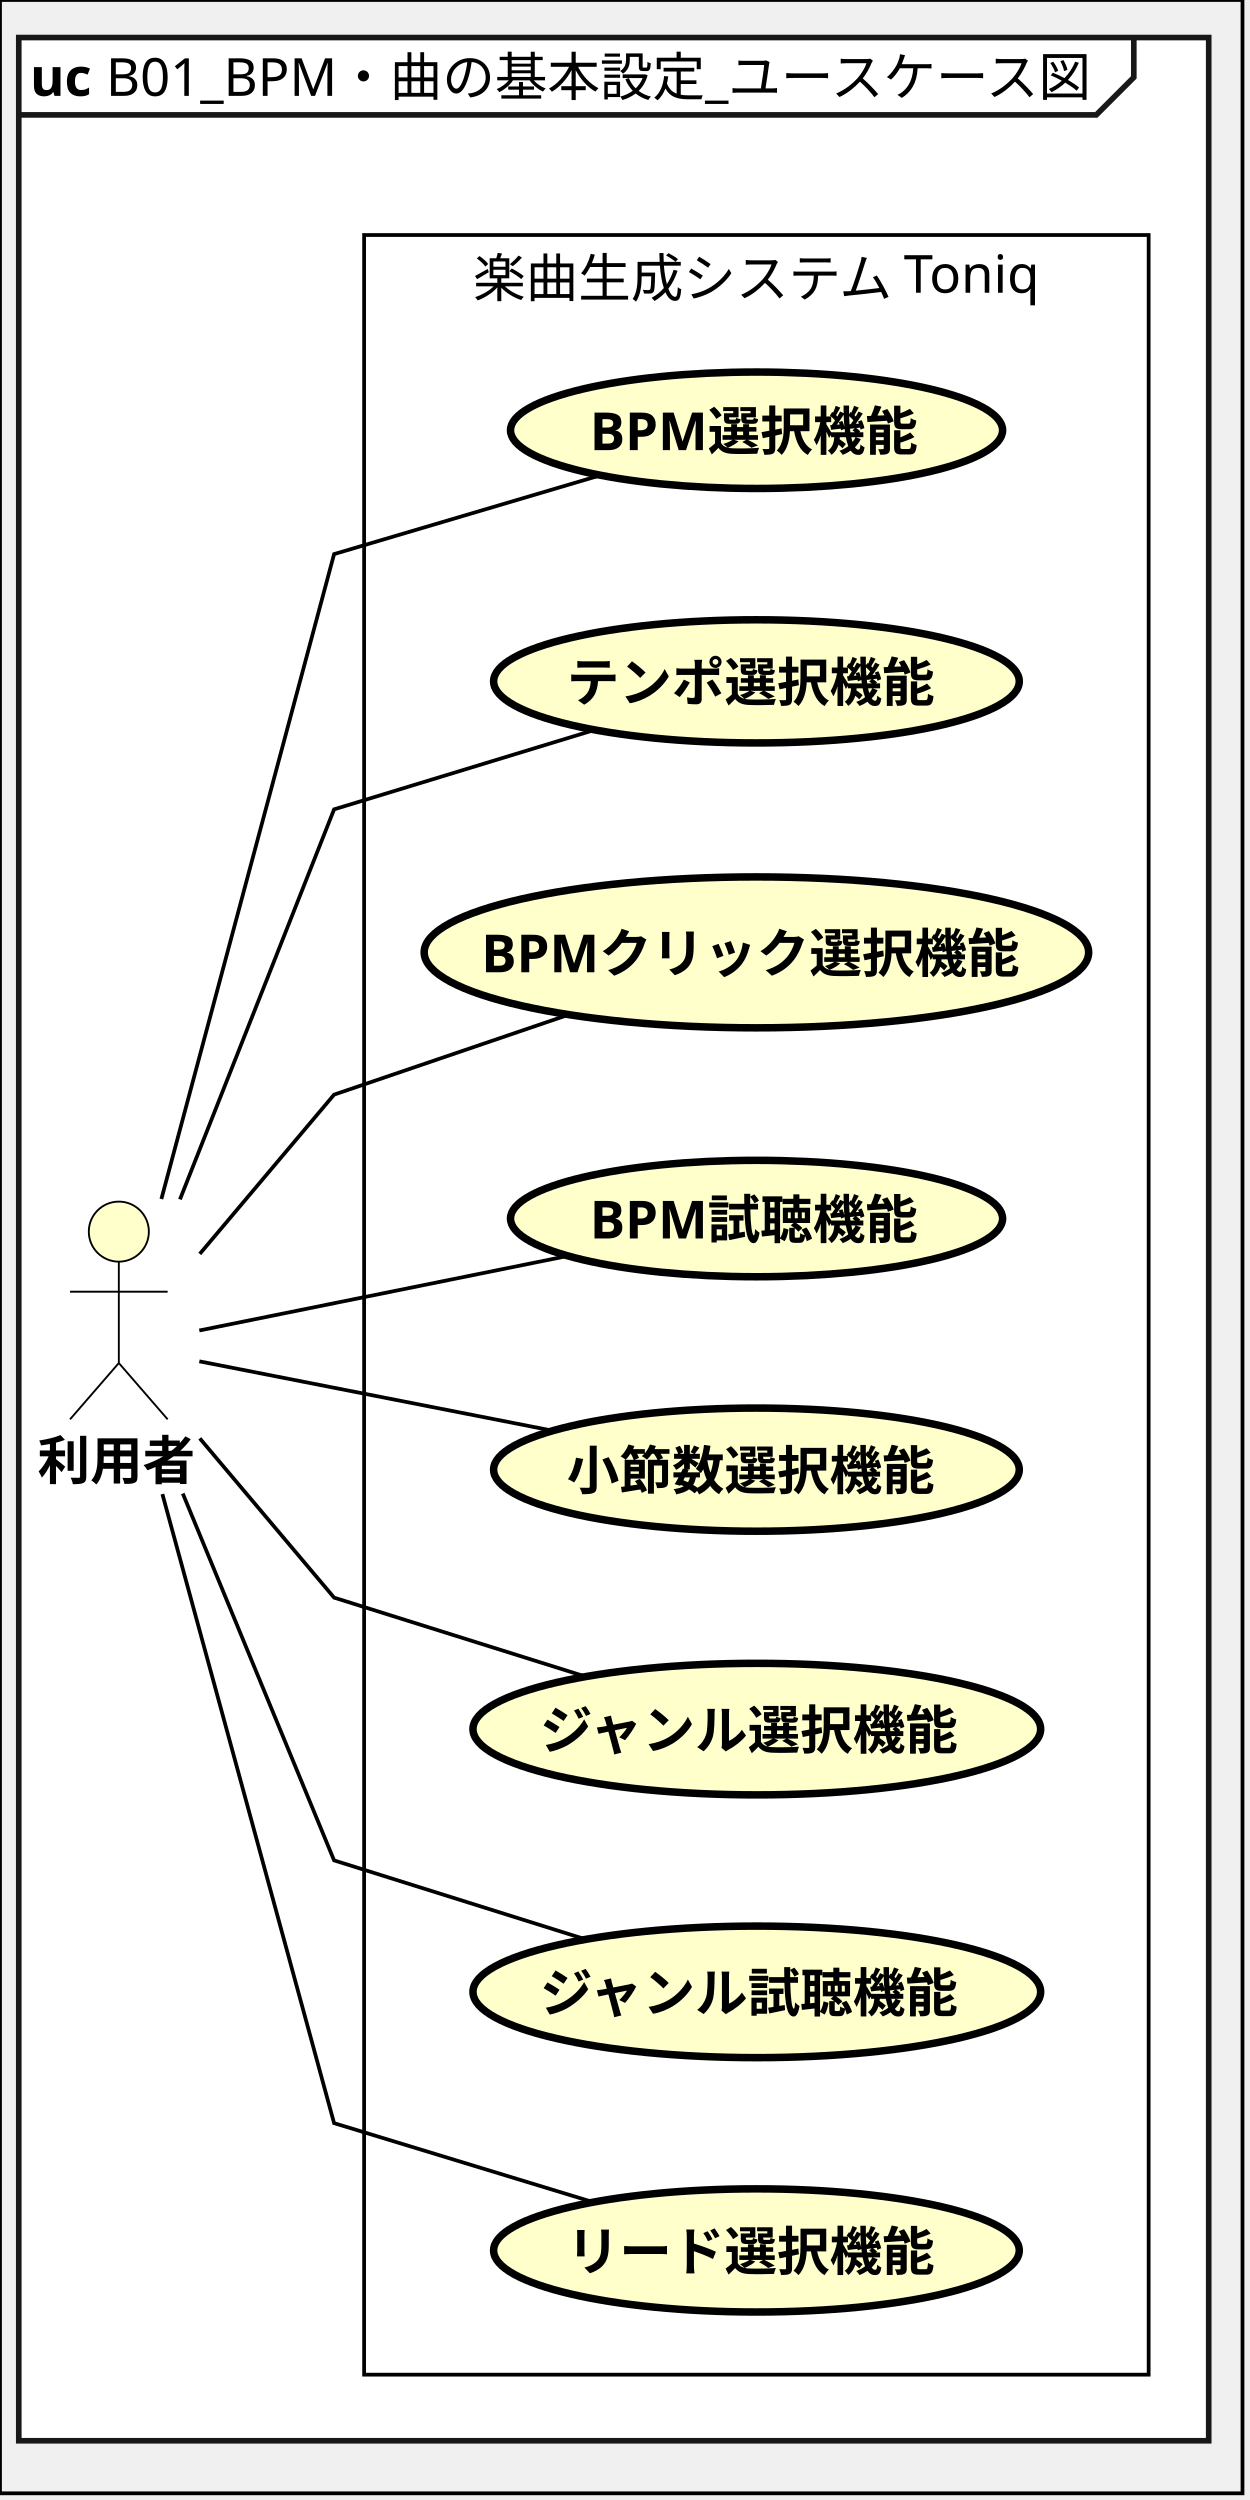
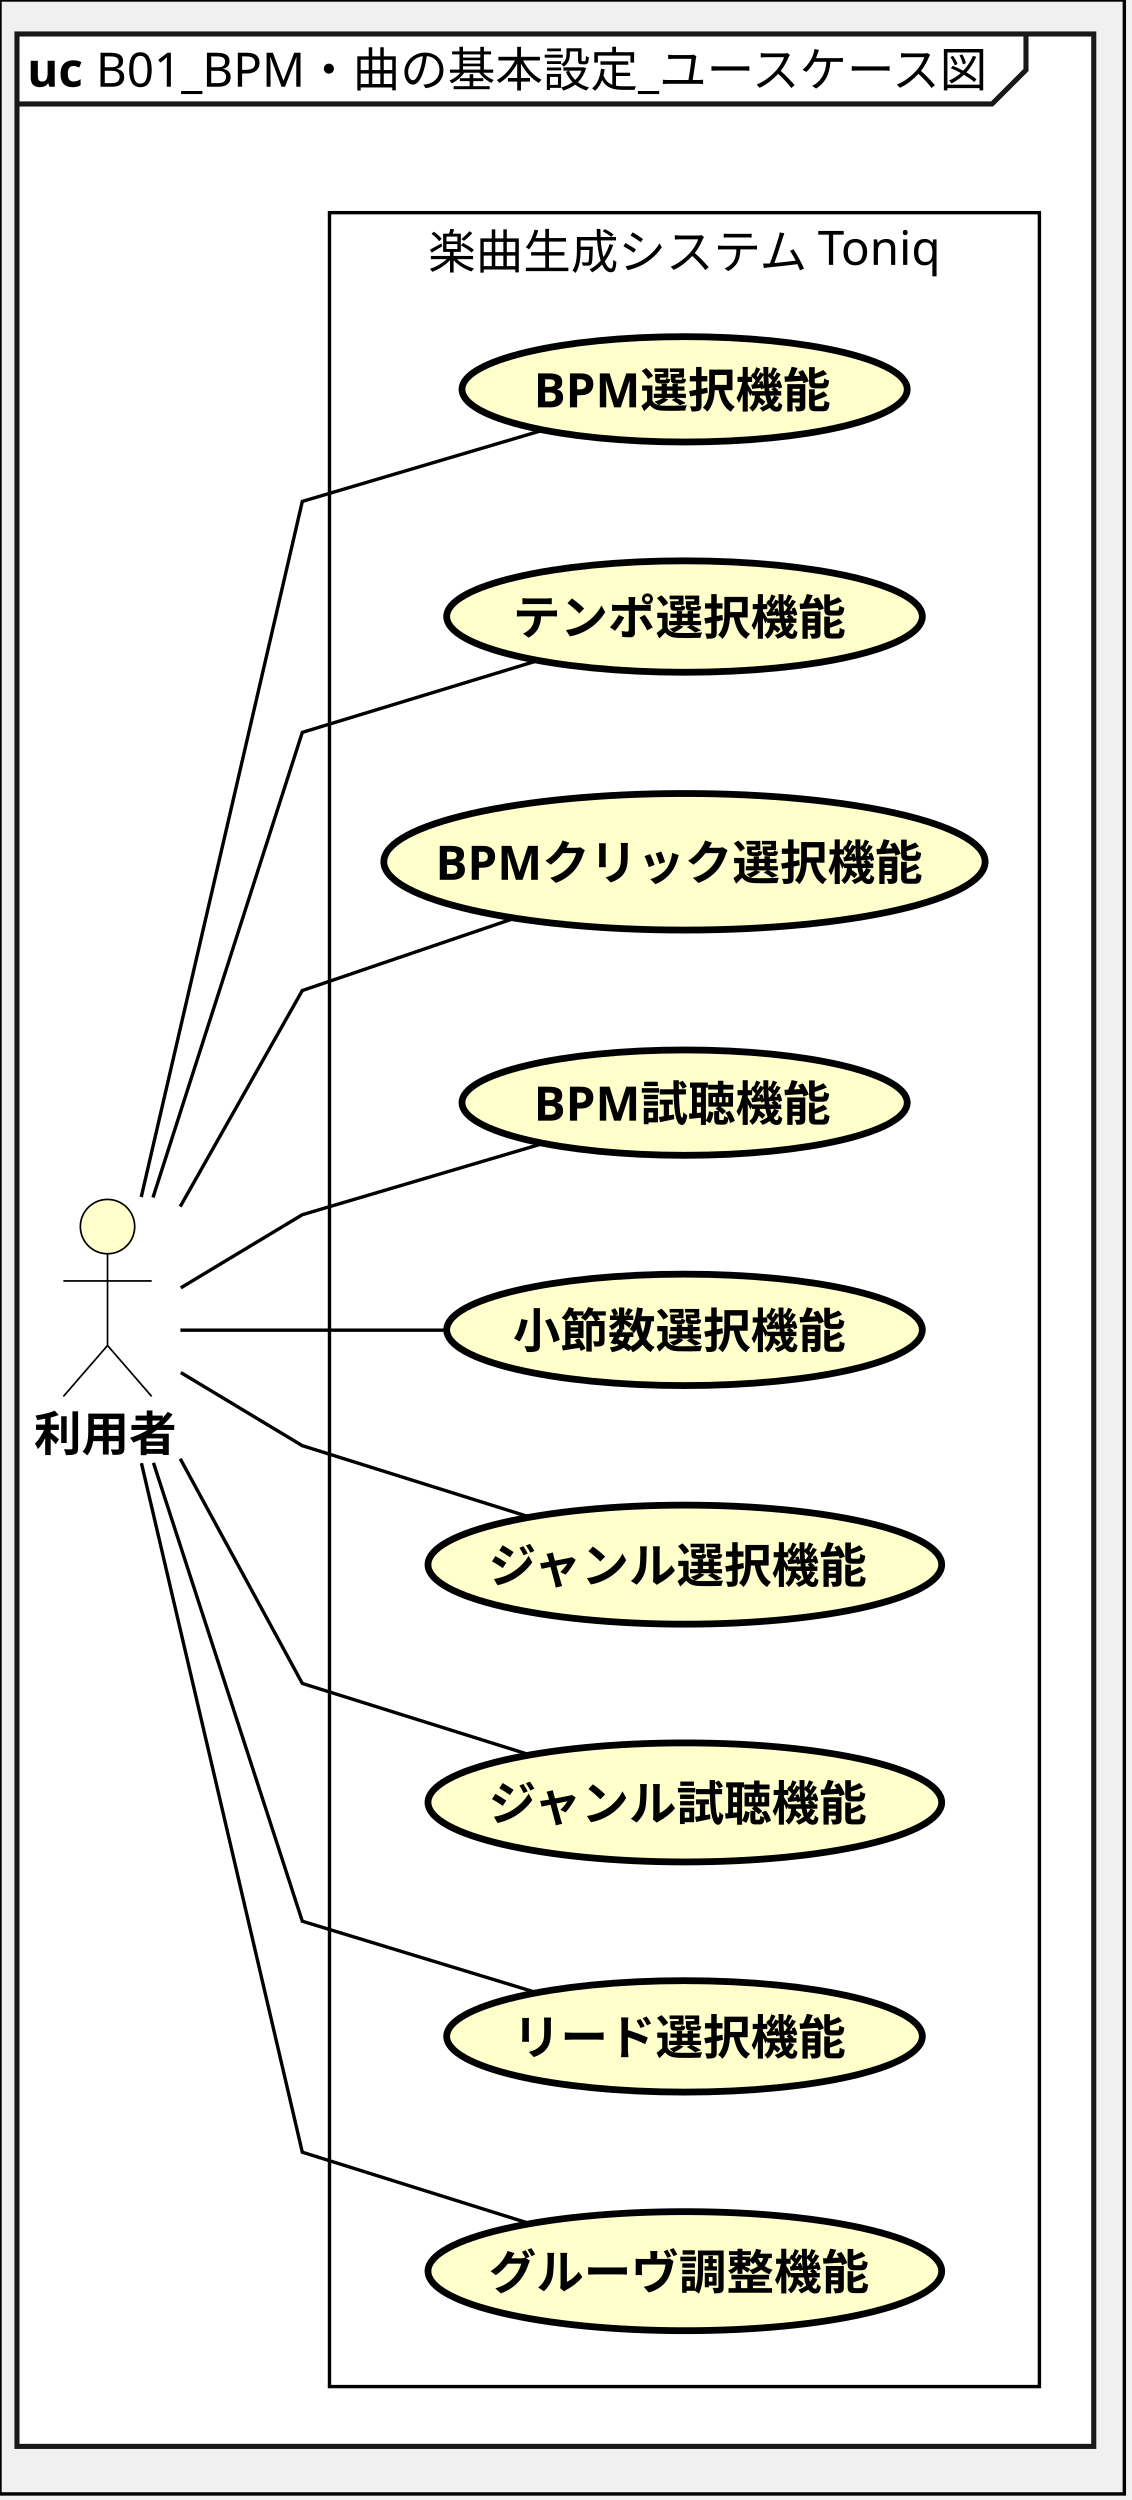
- <svg xmlns="http://www.w3.org/2000/svg" version="1.1" data-diagram-type="DESCRIPTION" style="width:333px;height:666px;background:#FFFFFF;" width="333px" height="666px" viewBox="0 0 333 666" zoomAndPan="magnify" preserveAspectRatio="none" contentStyleType="text/css">
+ <svg xmlns="http://www.w3.org/2000/svg" version="1.1" data-diagram-type="DESCRIPTION" style="width:333px;height:736px;background:#FFFFFF;" width="333px" height="736px" viewBox="0 0 333 736" zoomAndPan="magnify" preserveAspectRatio="none" contentStyleType="text/css">
  <defs />
  <g font-family="sans-serif" lengthAdjust="spacing">
-     <rect x="0" y="0" width="331" height="664.219" fill="none" style="stroke:#000;stroke-width:1;" />
-     <rect x="5" y="10" width="317" height="640.219" fill="#FFF" style="stroke:#181818;stroke-width:1.5;" />
+     <rect x="0" y="0" width="331" height="734.219" fill="none" style="stroke:#000;stroke-width:1;" />
+     <rect x="5" y="10" width="317" height="710.219" fill="#FFF" style="stroke:#181818;stroke-width:1.5;" />
    <path d="M302.048,10 L302.048,20.609 L292.048,30.609 L5,30.609" style="stroke:#181818;stroke-width:1.5;" fill="none" />
    <text x="8" y="25.533" fill="#000" font-size="14" textLength="16.338" font-weight="700">uc</text>
    <text x="28.228" y="25.533" fill="#000" font-size="14" textLength="266.82">B01_BPM・曲の基本設定_ユースケース図</text>
    <g class="cluster" data-qualified-name="........ Toniq" id="ent0002" data-source-line="6">
-       <rect x="97" y="62.609" width="209" height="570" fill="#FFF" style="stroke:#000;stroke-width:1;" />
+       <rect x="97" y="62.609" width="209" height="640" fill="#FFF" style="stroke:#000;stroke-width:1;" />
      <text x="126.045" y="79.143" fill="#000" font-size="14" textLength="150.91">楽曲生成システム Toniq</text>
    </g>
    <g class="entity" data-qualified-name="........ Toniq.UC1" id="ent0003" data-source-line="7">
      <ellipse cx="201.547" cy="114.619" rx="65.547" ry="15.509" fill="#FFC" style="stroke:#000;stroke-width:2;" />
      <text x="157.117" y="119.923" fill="#000" font-size="14" textLength="88.86" font-weight="700">BPM選択機能</text>
    </g>
    <g class="entity" data-qualified-name="........ Toniq.UC2" id="ent0004" data-source-line="8">
      <ellipse cx="201.518" cy="181.513" rx="70.018" ry="16.404" fill="#FFC" style="stroke:#000;stroke-width:2;" />
      <text x="150.987" y="186.818" fill="#000" font-size="14" textLength="101.063" font-weight="700">テンポ選択機能</text>
    </g>
    <g class="entity" data-qualified-name="........ Toniq.UC3" id="ent0005" data-source-line="9">
      <ellipse cx="201.509" cy="253.711" rx="88.509" ry="20.102" fill="#FFC" style="stroke:#000;stroke-width:2;" />
      <text x="128.203" y="259.016" fill="#000" font-size="14" textLength="146.61" font-weight="700">BPMクリック選択機能</text>
    </g>
    <g class="entity" data-qualified-name="........ Toniq.UC4" id="ent0006" data-source-line="10">
      <ellipse cx="201.547" cy="324.619" rx="65.547" ry="15.509" fill="#FFC" style="stroke:#000;stroke-width:2;" />
      <text x="157.117" y="329.923" fill="#000" font-size="14" textLength="88.86" font-weight="700">BPM試聴機能</text>
    </g>
    <g class="entity" data-qualified-name="........ Toniq.UC5" id="ent0007" data-source-line="11">
      <ellipse cx="201.518" cy="391.513" rx="70.018" ry="16.404" fill="#FFC" style="stroke:#000;stroke-width:2;" />
      <text x="150.987" y="396.818" fill="#000" font-size="14" textLength="101.063" font-weight="700">小節数選択機能</text>
    </g>
    <g class="entity" data-qualified-name="........ Toniq.UC6" id="ent0008" data-source-line="12">
      <ellipse cx="201.616" cy="460.633" rx="75.616" ry="17.523" fill="#FFC" style="stroke:#000;stroke-width:2;" />
      <text x="143.866" y="465.937" fill="#000" font-size="14" textLength="115.5" font-weight="700">ジャンル選択機能</text>
    </g>
    <g class="entity" data-qualified-name="........ Toniq.UC7" id="ent0009" data-source-line="13">
      <ellipse cx="201.616" cy="530.633" rx="75.616" ry="17.523" fill="#FFC" style="stroke:#000;stroke-width:2;" />
      <text x="143.866" y="535.937" fill="#000" font-size="14" textLength="115.5" font-weight="700">ジャンル試聴機能</text>
    </g>
    <g class="entity" data-qualified-name="........ Toniq.UC8" id="ent0010" data-source-line="14">
      <ellipse cx="201.518" cy="599.513" rx="70.018" ry="16.404" fill="#FFC" style="stroke:#000;stroke-width:2;" />
      <text x="150.987" y="604.818" fill="#000" font-size="14" textLength="101.063" font-weight="700">リード選択機能</text>
    </g>
+     <g class="entity" data-qualified-name="........ Toniq.UC9" id="ent0011" data-source-line="15">
+       <ellipse cx="201.616" cy="668.633" rx="75.616" ry="17.523" fill="#FFC" style="stroke:#000;stroke-width:2;" />
+       <text x="143.866" y="673.937" fill="#000" font-size="14" textLength="115.5" font-weight="700">グルーヴ調整機能</text>
+     </g>
    <g class="entity" data-qualified-name="A1" id="ent0001" data-source-line="4">
-       <ellipse cx="31.656" cy="328.109" rx="8" ry="8" fill="#FFC" style="stroke:#000;stroke-width:0.5;" />
-       <path d="M31.656,336.109 L31.656,363.109 M18.656,344.109 L44.656,344.109 M31.656,363.109 L18.656,378.109 M31.656,363.109 L44.656,378.109" style="stroke:#000;stroke-width:0.5;" fill="none" />
-       <text x="10" y="394.143" fill="#000" font-size="14" textLength="43.313" font-weight="700">利用者</text>
+       <ellipse cx="31.656" cy="361.109" rx="8" ry="8" fill="#FFC" style="stroke:#000;stroke-width:0.5;" />
+       <path d="M31.656,369.109 L31.656,396.109 M18.656,377.109 L44.656,377.109 M31.656,396.109 L18.656,411.109 M31.656,396.109 L44.656,411.109" style="stroke:#000;stroke-width:0.5;" fill="none" />
+       <text x="10" y="427.143" fill="#000" font-size="14" textLength="43.313" font-weight="700">利用者</text>
    </g>
-     <g class="link" data-entity-1="ent0001" data-entity-2="ent0003" id="lnk11" data-source-line="17" data-link-type="association">
-       <path d="M42.99,319.419 C59.33,258.399 89,147.609 89,147.609 C89,147.609 128.05,136.049 159.93,126.619" style="stroke:#000;stroke-width:1;" fill="none" id="A1-UC1" />
+     <g class="link" data-entity-1="ent0001" data-entity-2="ent0003" id="lnk12" data-source-line="18" data-link-type="association">
+       <path d="M41.58,352.409 C57.55,283.429 89,147.609 89,147.609 C89,147.609 128.05,136.049 159.93,126.619" style="stroke:#000;stroke-width:1;" fill="none" id="A1-UC1" />
    </g>
-     <g class="link" data-entity-1="ent0001" data-entity-2="ent0004" id="lnk12" data-source-line="18" data-link-type="association">
-       <path d="M47.94,319.529 C64.67,277.189 89,215.609 89,215.609 C89,215.609 126.52,204.169 158.03,194.559" style="stroke:#000;stroke-width:1;" fill="none" id="A1-UC2" />
+     <g class="link" data-entity-1="ent0001" data-entity-2="ent0004" id="lnk13" data-source-line="19" data-link-type="association">
+       <path d="M45.04,352.549 C61.68,300.699 89,215.609 89,215.609 C89,215.609 126.52,204.169 158.03,194.559" style="stroke:#000;stroke-width:1;" fill="none" id="A1-UC2" />
    </g>
-     <g class="link" data-entity-1="ent0001" data-entity-2="ent0005" id="lnk13" data-source-line="19" data-link-type="association">
-       <path d="M53.22,334.039 C69.34,314.919 89,291.609 89,291.609 C89,291.609 121.64,280.489 151.59,270.279" style="stroke:#000;stroke-width:1;" fill="none" id="A1-UC3" />
+     <g class="link" data-entity-1="ent0001" data-entity-2="ent0005" id="lnk14" data-source-line="20" data-link-type="association">
+       <path d="M53.06,355.219 C69.21,326.629 89,291.609 89,291.609 C89,291.609 121.64,280.489 151.59,270.279" style="stroke:#000;stroke-width:1;" fill="none" id="A1-UC3" />
    </g>
-     <g class="link" data-entity-1="ent0001" data-entity-2="ent0006" id="lnk14" data-source-line="20" data-link-type="association">
-       <path d="M53.1,354.439 C77.37,349.529 118.52,341.199 151.19,334.589" style="stroke:#000;stroke-width:1;" fill="none" id="A1-UC4" />
+     <g class="link" data-entity-1="ent0001" data-entity-2="ent0006" id="lnk15" data-source-line="21" data-link-type="association">
+       <path d="M53.22,379.139 C69.34,369.439 89,357.609 89,357.609 C89,357.609 128.05,346.049 159.93,336.619" style="stroke:#000;stroke-width:1;" fill="none" id="A1-UC4" />
    </g>
-     <g class="link" data-entity-1="ent0001" data-entity-2="ent0007" id="lnk15" data-source-line="21" data-link-type="association">
-       <path d="M53.1,362.659 C76.41,367.229 115.28,374.869 147.26,381.149" style="stroke:#000;stroke-width:1;" fill="none" id="A1-UC5" />
+     <g class="link" data-entity-1="ent0001" data-entity-2="ent0007" id="lnk16" data-source-line="22" data-link-type="association">
+       <path d="M53.1,391.609 C72.64,391.609 103.12,391.609 131.3,391.609" style="stroke:#000;stroke-width:1;" fill="none" id="A1-UC5" />
    </g>
-     <g class="link" data-entity-1="ent0001" data-entity-2="ent0008" id="lnk16" data-source-line="22" data-link-type="association">
-       <path d="M53.22,383.179 C69.34,402.299 89,425.609 89,425.609 C89,425.609 124.77,436.839 155.79,446.579" style="stroke:#000;stroke-width:1;" fill="none" id="A1-UC6" />
+     <g class="link" data-entity-1="ent0001" data-entity-2="ent0008" id="lnk17" data-source-line="23" data-link-type="association">
+       <path d="M53.22,404.079 C69.34,413.779 89,425.609 89,425.609 C89,425.609 124.77,436.839 155.79,446.579" style="stroke:#000;stroke-width:1;" fill="none" id="A1-UC6" />
    </g>
-     <g class="link" data-entity-1="ent0001" data-entity-2="ent0009" id="lnk17" data-source-line="23" data-link-type="association">
-       <path d="M48.69,397.869 C65.39,438.349 89,495.609 89,495.609 C89,495.609 124.77,506.839 155.79,516.579" style="stroke:#000;stroke-width:1;" fill="none" id="A1-UC7" />
+     <g class="link" data-entity-1="ent0001" data-entity-2="ent0009" id="lnk18" data-source-line="24" data-link-type="association">
+       <path d="M53.06,429.449 C69.21,459.189 89,495.609 89,495.609 C89,495.609 124.77,506.839 155.79,516.579" style="stroke:#000;stroke-width:1;" fill="none" id="A1-UC7" />
    </g>
-     <g class="link" data-entity-1="ent0001" data-entity-2="ent0010" id="lnk18" data-source-line="24" data-link-type="association">
-       <path d="M43.26,398.029 C59.65,458.089 89,565.609 89,565.609 C89,565.609 126.52,577.049 158.03,586.659" style="stroke:#000;stroke-width:1;" fill="none" id="A1-UC8" />
+     <g class="link" data-entity-1="ent0001" data-entity-2="ent0010" id="lnk19" data-source-line="25" data-link-type="association">
+       <path d="M45.18,430.659 C61.84,481.959 89,565.609 89,565.609 C89,565.609 126.52,577.049 158.03,586.659" style="stroke:#000;stroke-width:1;" fill="none" id="A1-UC8" />
+     </g>
+     <g class="link" data-entity-1="ent0001" data-entity-2="ent0011" id="lnk20" data-source-line="26" data-link-type="association">
+       <path d="M41.64,430.759 C57.63,499.249 89,633.609 89,633.609 C89,633.609 124.77,644.839 155.79,654.579" style="stroke:#000;stroke-width:1;" fill="none" id="A1-UC9" />
    </g>
  </g>
</svg>
